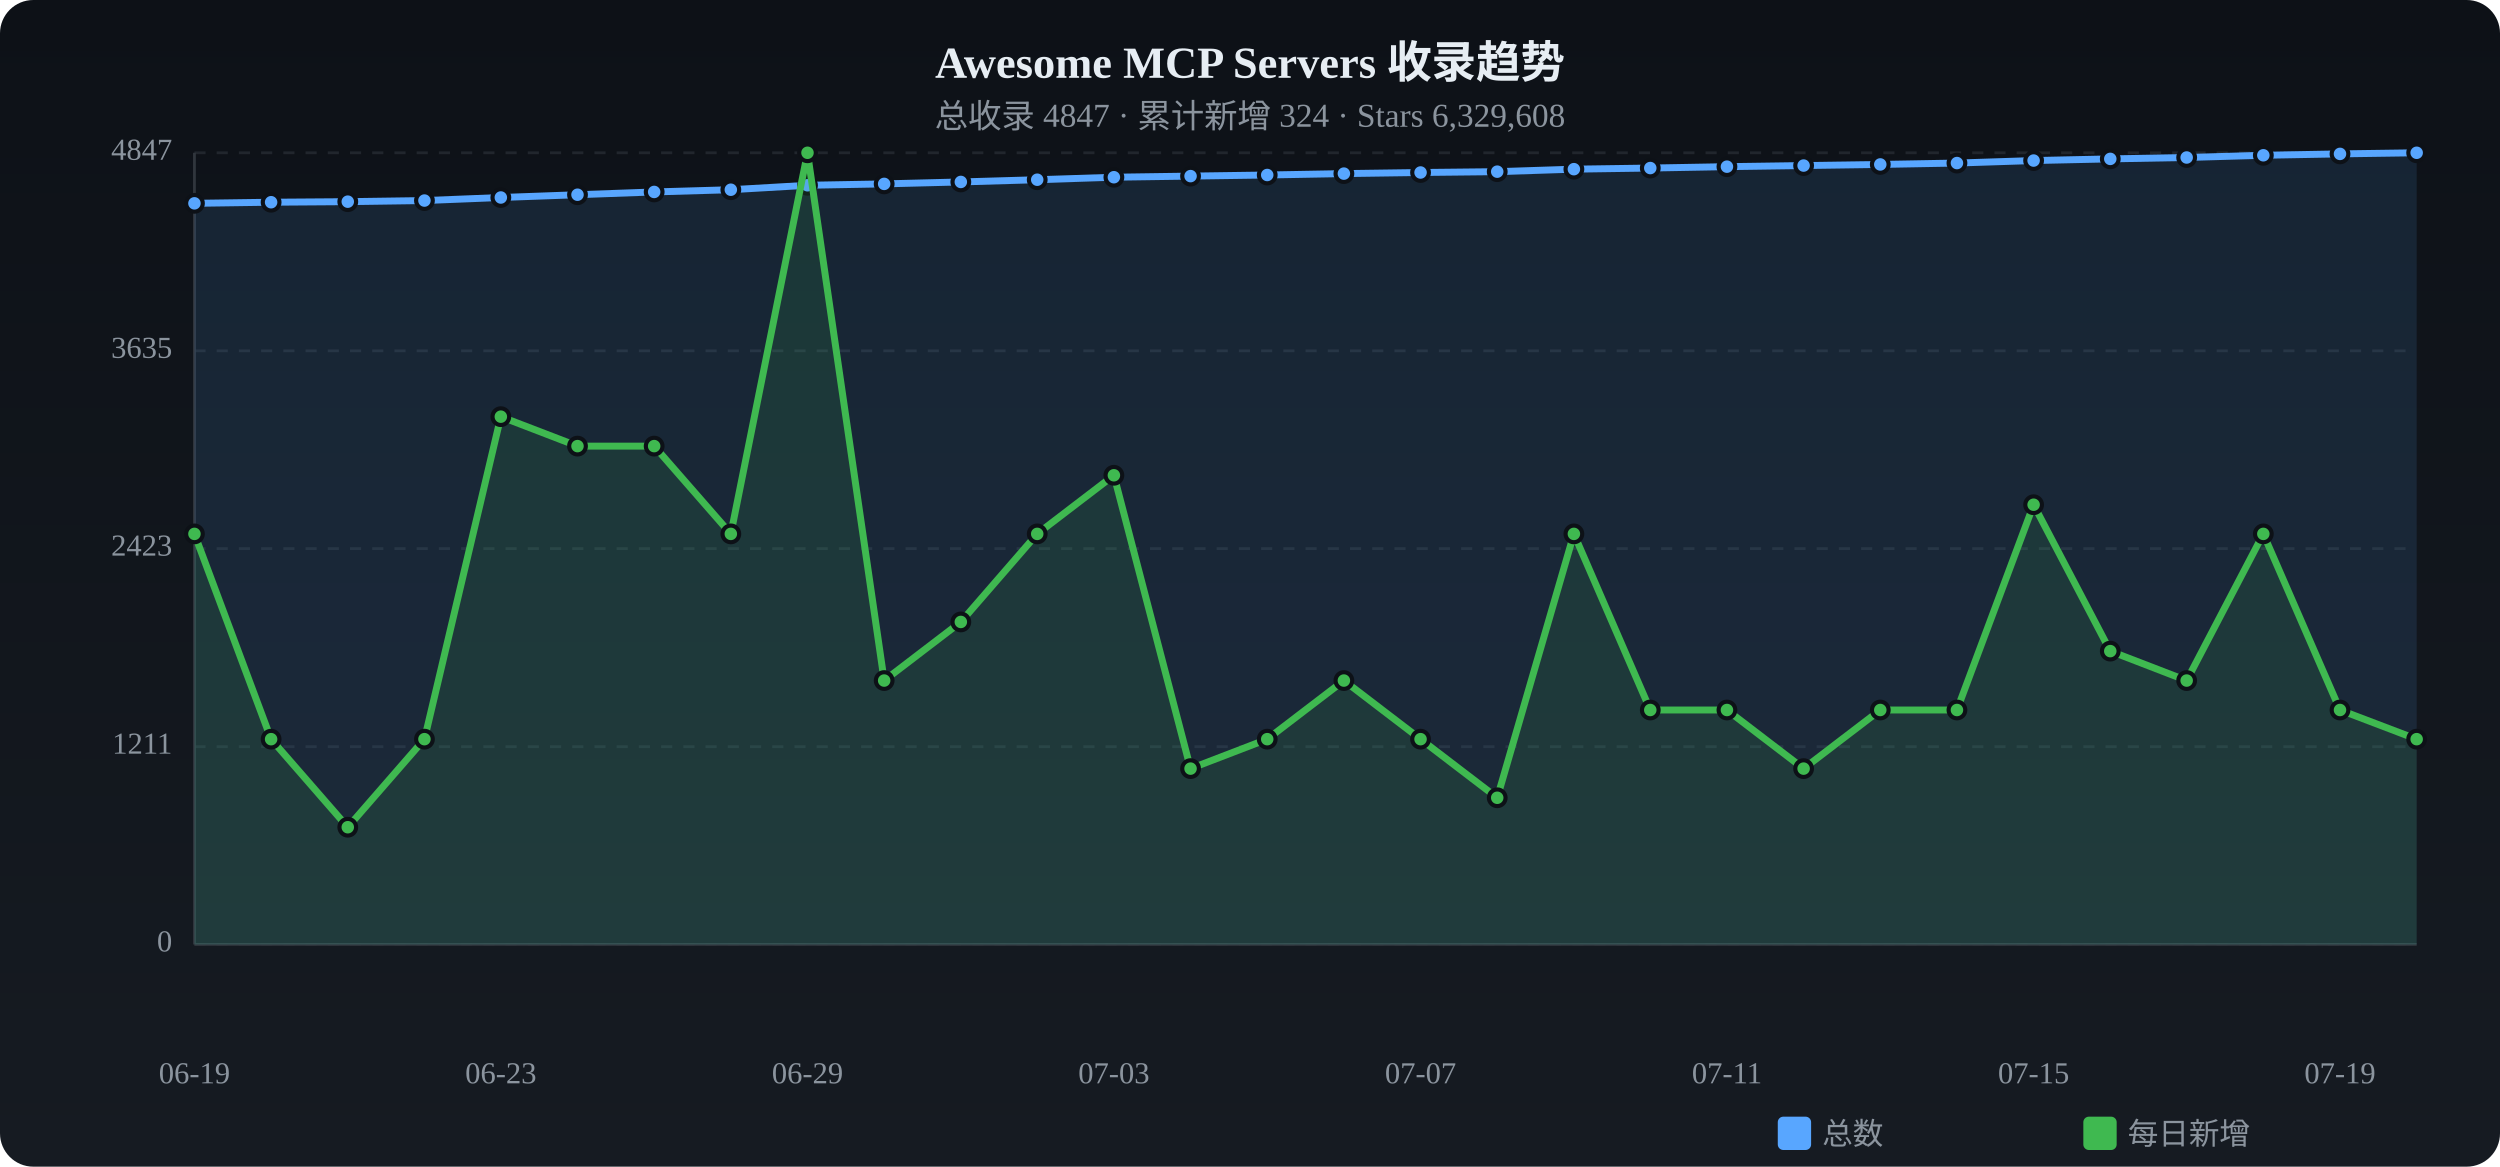
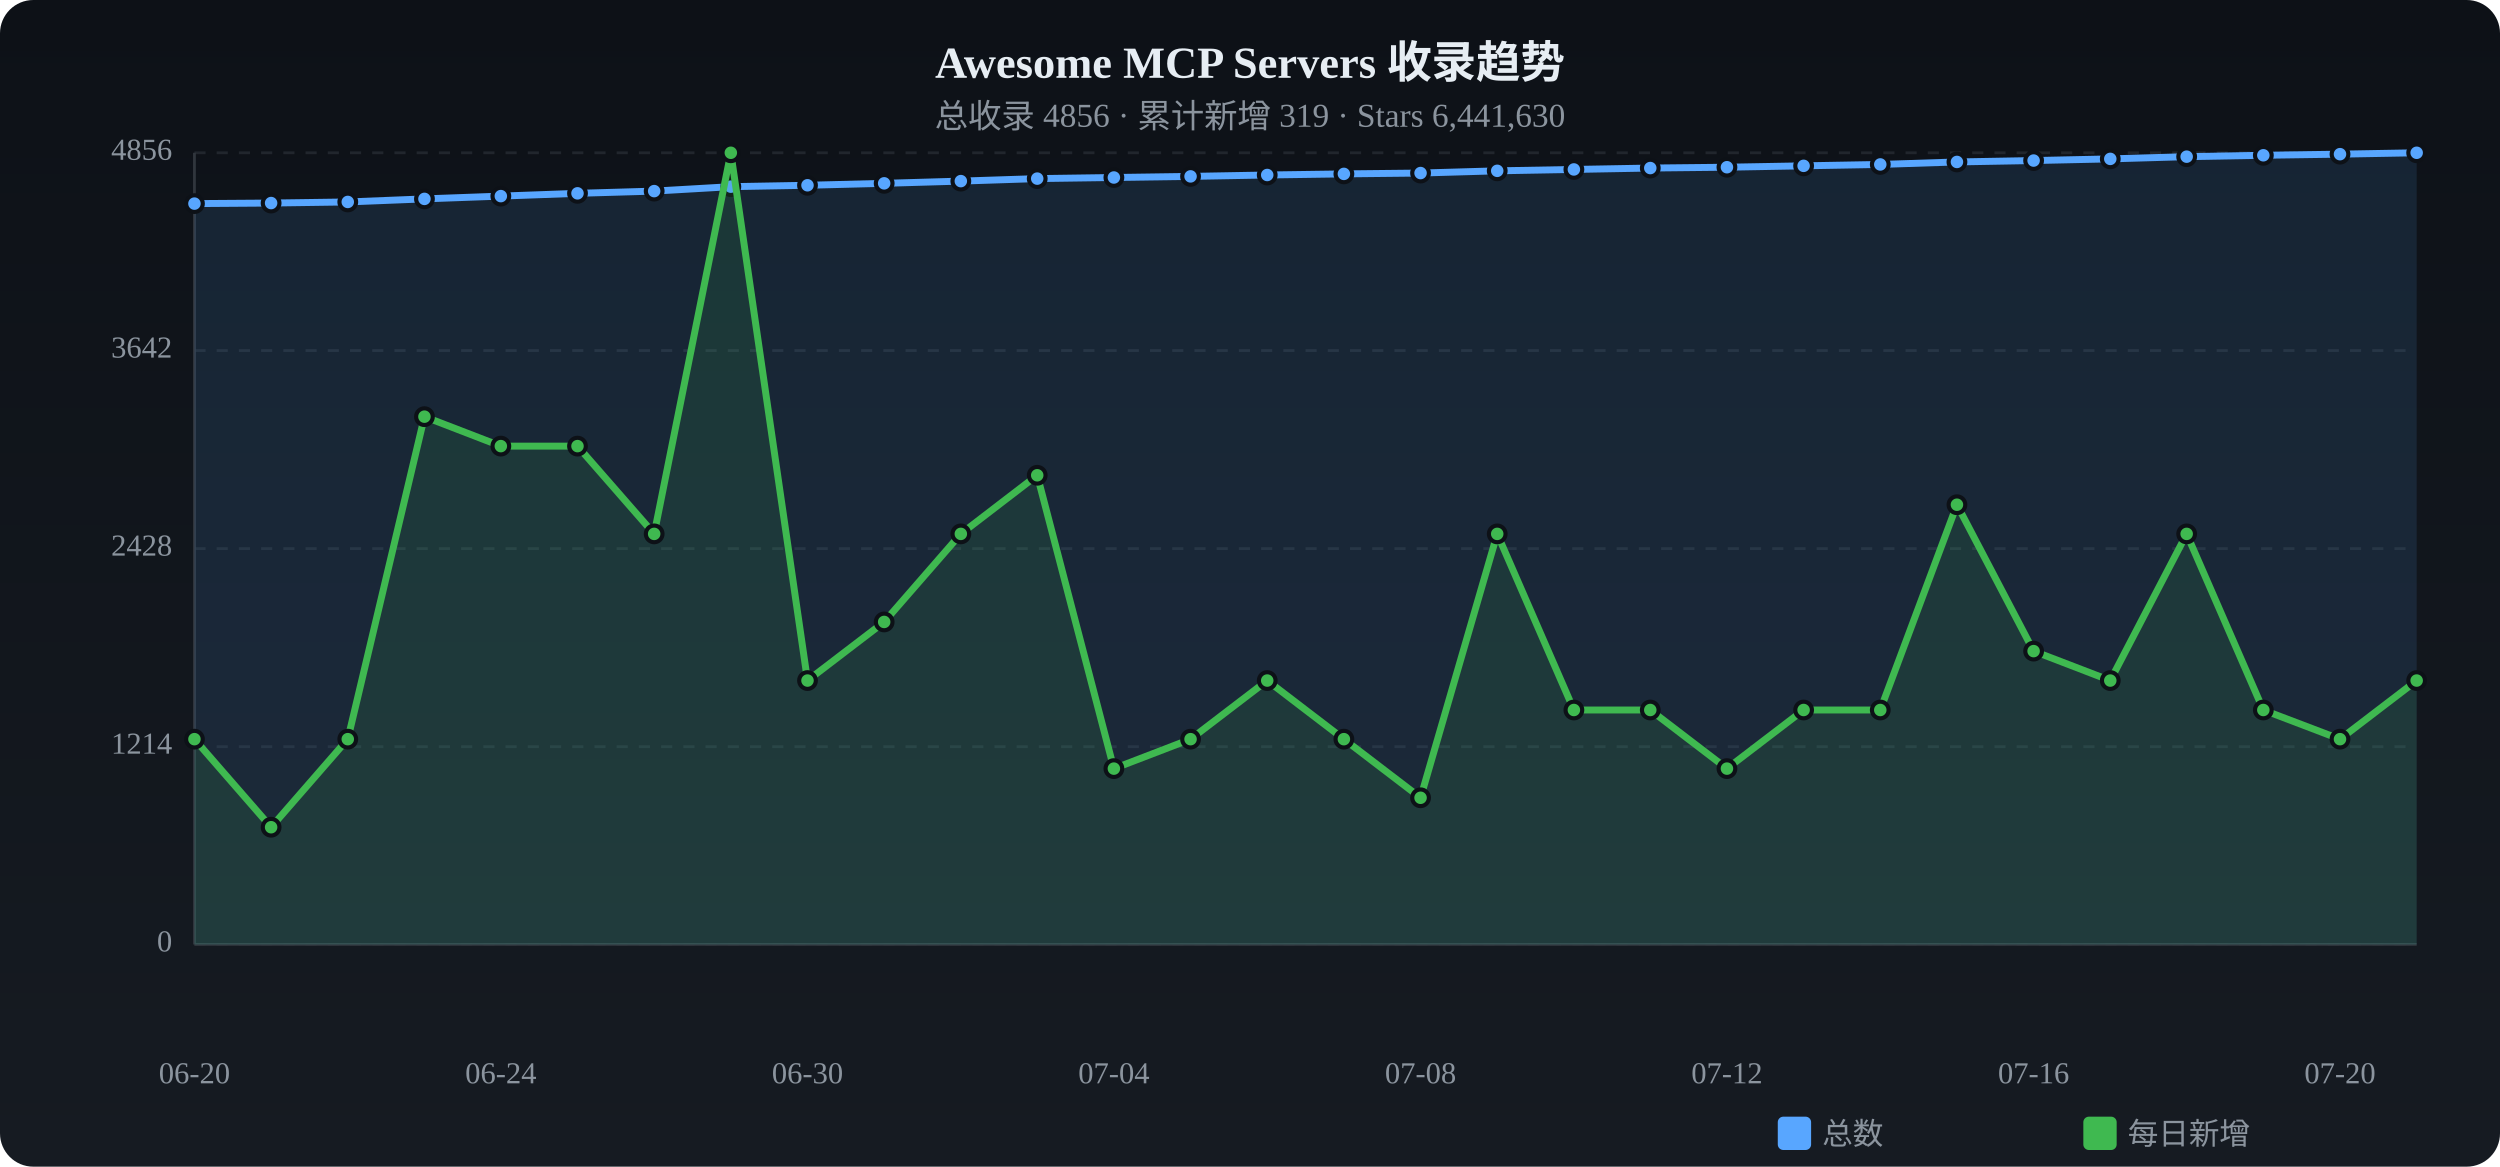
<svg xmlns="http://www.w3.org/2000/svg" viewBox="0 0 900 420" width="900" height="420">
  <defs>
    <linearGradient id="tbg" x1="0%" y1="0%" x2="0%" y2="100%">
      <stop offset="0%" stop-color="#0d1117" />
      <stop offset="100%" stop-color="#161b22" />
    </linearGradient>
  </defs>
  <rect width="900" height="420" rx="12" fill="url(#tbg)" />
  <text x="450.0" y="28" text-anchor="middle" fill="#e6edf3" font-size="16" font-weight="bold">Awesome MCP Servers 收录趋势</text>
-   <text x="450.0" y="46" text-anchor="middle" fill="#8b949e" font-size="12">总收录 4847 · 累计新增 324 · Stars 6,329,608</text>
+   <text x="450.0" y="46" text-anchor="middle" fill="#8b949e" font-size="12">总收录 4856 · 累计新增 319 · Stars 6,441,630</text>
  <text x="62" y="340.0" text-anchor="end" fill="#8b949e" font-size="11" dominant-baseline="middle">0</text>
  <line x1="70" y1="340.0" x2="870" y2="340.0" stroke="#21262d" stroke-dasharray="4 4" />
-   <text x="62" y="268.8" text-anchor="end" fill="#8b949e" font-size="11" dominant-baseline="middle">1211</text>
+   <text x="62" y="268.8" text-anchor="end" fill="#8b949e" font-size="11" dominant-baseline="middle">1214</text>
  <line x1="70" y1="268.8" x2="870" y2="268.8" stroke="#21262d" stroke-dasharray="4 4" />
-   <text x="62" y="197.5" text-anchor="end" fill="#8b949e" font-size="11" dominant-baseline="middle">2423</text>
+   <text x="62" y="197.5" text-anchor="end" fill="#8b949e" font-size="11" dominant-baseline="middle">2428</text>
  <line x1="70" y1="197.5" x2="870" y2="197.5" stroke="#21262d" stroke-dasharray="4 4" />
-   <text x="62" y="126.3" text-anchor="end" fill="#8b949e" font-size="11" dominant-baseline="middle">3635</text>
-   <line x1="70" y1="126.3" x2="870" y2="126.3" stroke="#21262d" stroke-dasharray="4 4" />
-   <text x="62" y="55.0" text-anchor="end" fill="#8b949e" font-size="11" dominant-baseline="middle">4847</text>
+   <text x="62" y="126.2" text-anchor="end" fill="#8b949e" font-size="11" dominant-baseline="middle">3642</text>
+   <line x1="70" y1="126.2" x2="870" y2="126.2" stroke="#21262d" stroke-dasharray="4 4" />
+   <text x="62" y="55.0" text-anchor="end" fill="#8b949e" font-size="11" dominant-baseline="middle">4856</text>
  <line x1="70" y1="55.0" x2="870" y2="55.0" stroke="#21262d" stroke-dasharray="4 4" />
  <line x1="70" y1="55" x2="70" y2="340" stroke="#30363d" />
  <line x1="70" y1="340" x2="870" y2="340" stroke="#30363d" />
-   <path d="M70.0,73.2 L97.6,72.8 L125.2,72.6 L152.8,72.2 L180.3,71.1 L207.9,70.1 L235.5,69.1 L263.1,68.3 L290.7,66.7 L318.3,66.2 L345.9,65.5 L373.4,64.7 L401.0,63.8 L428.6,63.4 L456.2,63.0 L483.8,62.5 L511.4,62.1 L539.0,61.8 L566.6,60.9 L594.1,60.5 L621.7,60.0 L649.3,59.6 L676.9,59.2 L704.5,58.7 L732.1,57.8 L759.7,57.2 L787.2,56.7 L814.8,55.9 L842.4,55.4 L870.0,55.0 L870.0,340 L70.0,340 Z" fill="#58a6ff" opacity="0.12" />
-   <polyline points="70.0,73.2 97.6,72.8 125.2,72.6 152.8,72.2 180.3,71.1 207.9,70.1 235.5,69.1 263.1,68.3 290.7,66.7 318.3,66.2 345.9,65.5 373.4,64.7 401.0,63.8 428.6,63.4 456.2,63.0 483.8,62.5 511.4,62.1 539.0,61.8 566.6,60.9 594.1,60.5 621.7,60.0 649.3,59.6 676.9,59.2 704.5,58.7 732.1,57.8 759.7,57.2 787.2,56.7 814.8,55.9 842.4,55.4 870.0,55.0" fill="none" stroke="#58a6ff" stroke-width="2.5" stroke-linecap="round" stroke-linejoin="round" />
-   <circle cx="70.0" cy="73.2" r="3" fill="#58a6ff" stroke="#0d1117" stroke-width="1.5" />
-   <circle cx="97.6" cy="72.8" r="3" fill="#58a6ff" stroke="#0d1117" stroke-width="1.5" />
-   <circle cx="125.2" cy="72.6" r="3" fill="#58a6ff" stroke="#0d1117" stroke-width="1.5" />
-   <circle cx="152.8" cy="72.2" r="3" fill="#58a6ff" stroke="#0d1117" stroke-width="1.5" />
-   <circle cx="180.3" cy="71.1" r="3" fill="#58a6ff" stroke="#0d1117" stroke-width="1.5" />
-   <circle cx="207.9" cy="70.1" r="3" fill="#58a6ff" stroke="#0d1117" stroke-width="1.5" />
-   <circle cx="235.5" cy="69.1" r="3" fill="#58a6ff" stroke="#0d1117" stroke-width="1.5" />
-   <circle cx="263.1" cy="68.3" r="3" fill="#58a6ff" stroke="#0d1117" stroke-width="1.5" />
+   <path d="M70.0,73.3 L97.6,73.1 L125.2,72.7 L152.8,71.6 L180.3,70.6 L207.9,69.6 L235.5,68.8 L263.1,67.2 L290.7,66.7 L318.3,66.0 L345.9,65.2 L373.4,64.3 L401.0,63.9 L428.6,63.5 L456.2,63.0 L483.8,62.6 L511.4,62.3 L539.0,61.5 L566.6,61.0 L594.1,60.5 L621.7,60.2 L649.3,59.7 L676.9,59.2 L704.5,58.3 L732.1,57.8 L759.7,57.2 L787.2,56.4 L814.8,55.9 L842.4,55.5 L870.0,55.0 L870.0,340 L70.0,340 Z" fill="#58a6ff" opacity="0.12" />
+   <polyline points="70.0,73.3 97.6,73.1 125.2,72.7 152.8,71.6 180.3,70.6 207.9,69.6 235.5,68.8 263.1,67.2 290.7,66.7 318.3,66.0 345.9,65.2 373.4,64.3 401.0,63.9 428.6,63.5 456.2,63.0 483.8,62.6 511.4,62.3 539.0,61.5 566.6,61.0 594.1,60.5 621.7,60.2 649.3,59.7 676.9,59.2 704.5,58.3 732.1,57.8 759.7,57.2 787.2,56.4 814.8,55.9 842.4,55.5 870.0,55.0" fill="none" stroke="#58a6ff" stroke-width="2.5" stroke-linecap="round" stroke-linejoin="round" />
+   <circle cx="70.0" cy="73.3" r="3" fill="#58a6ff" stroke="#0d1117" stroke-width="1.5" />
+   <circle cx="97.6" cy="73.1" r="3" fill="#58a6ff" stroke="#0d1117" stroke-width="1.5" />
+   <circle cx="125.2" cy="72.7" r="3" fill="#58a6ff" stroke="#0d1117" stroke-width="1.5" />
+   <circle cx="152.8" cy="71.6" r="3" fill="#58a6ff" stroke="#0d1117" stroke-width="1.5" />
+   <circle cx="180.3" cy="70.6" r="3" fill="#58a6ff" stroke="#0d1117" stroke-width="1.5" />
+   <circle cx="207.9" cy="69.6" r="3" fill="#58a6ff" stroke="#0d1117" stroke-width="1.5" />
+   <circle cx="235.5" cy="68.8" r="3" fill="#58a6ff" stroke="#0d1117" stroke-width="1.5" />
+   <circle cx="263.1" cy="67.2" r="3" fill="#58a6ff" stroke="#0d1117" stroke-width="1.5" />
  <circle cx="290.7" cy="66.7" r="3" fill="#58a6ff" stroke="#0d1117" stroke-width="1.5" />
-   <circle cx="318.3" cy="66.2" r="3" fill="#58a6ff" stroke="#0d1117" stroke-width="1.5" />
-   <circle cx="345.9" cy="65.5" r="3" fill="#58a6ff" stroke="#0d1117" stroke-width="1.5" />
-   <circle cx="373.4" cy="64.7" r="3" fill="#58a6ff" stroke="#0d1117" stroke-width="1.5" />
-   <circle cx="401.0" cy="63.8" r="3" fill="#58a6ff" stroke="#0d1117" stroke-width="1.5" />
-   <circle cx="428.6" cy="63.4" r="3" fill="#58a6ff" stroke="#0d1117" stroke-width="1.5" />
+   <circle cx="318.3" cy="66.0" r="3" fill="#58a6ff" stroke="#0d1117" stroke-width="1.5" />
+   <circle cx="345.9" cy="65.2" r="3" fill="#58a6ff" stroke="#0d1117" stroke-width="1.5" />
+   <circle cx="373.4" cy="64.3" r="3" fill="#58a6ff" stroke="#0d1117" stroke-width="1.5" />
+   <circle cx="401.0" cy="63.9" r="3" fill="#58a6ff" stroke="#0d1117" stroke-width="1.5" />
+   <circle cx="428.6" cy="63.5" r="3" fill="#58a6ff" stroke="#0d1117" stroke-width="1.5" />
  <circle cx="456.2" cy="63.0" r="3" fill="#58a6ff" stroke="#0d1117" stroke-width="1.5" />
-   <circle cx="483.8" cy="62.5" r="3" fill="#58a6ff" stroke="#0d1117" stroke-width="1.5" />
-   <circle cx="511.4" cy="62.1" r="3" fill="#58a6ff" stroke="#0d1117" stroke-width="1.5" />
-   <circle cx="539.0" cy="61.8" r="3" fill="#58a6ff" stroke="#0d1117" stroke-width="1.5" />
-   <circle cx="566.6" cy="60.9" r="3" fill="#58a6ff" stroke="#0d1117" stroke-width="1.5" />
+   <circle cx="483.8" cy="62.6" r="3" fill="#58a6ff" stroke="#0d1117" stroke-width="1.5" />
+   <circle cx="511.4" cy="62.3" r="3" fill="#58a6ff" stroke="#0d1117" stroke-width="1.5" />
+   <circle cx="539.0" cy="61.5" r="3" fill="#58a6ff" stroke="#0d1117" stroke-width="1.5" />
+   <circle cx="566.6" cy="61.0" r="3" fill="#58a6ff" stroke="#0d1117" stroke-width="1.5" />
  <circle cx="594.1" cy="60.5" r="3" fill="#58a6ff" stroke="#0d1117" stroke-width="1.5" />
-   <circle cx="621.7" cy="60.0" r="3" fill="#58a6ff" stroke="#0d1117" stroke-width="1.5" />
-   <circle cx="649.3" cy="59.6" r="3" fill="#58a6ff" stroke="#0d1117" stroke-width="1.5" />
+   <circle cx="621.7" cy="60.2" r="3" fill="#58a6ff" stroke="#0d1117" stroke-width="1.5" />
+   <circle cx="649.3" cy="59.7" r="3" fill="#58a6ff" stroke="#0d1117" stroke-width="1.5" />
  <circle cx="676.9" cy="59.2" r="3" fill="#58a6ff" stroke="#0d1117" stroke-width="1.5" />
-   <circle cx="704.5" cy="58.7" r="3" fill="#58a6ff" stroke="#0d1117" stroke-width="1.5" />
+   <circle cx="704.5" cy="58.3" r="3" fill="#58a6ff" stroke="#0d1117" stroke-width="1.5" />
  <circle cx="732.1" cy="57.8" r="3" fill="#58a6ff" stroke="#0d1117" stroke-width="1.5" />
  <circle cx="759.7" cy="57.2" r="3" fill="#58a6ff" stroke="#0d1117" stroke-width="1.5" />
-   <circle cx="787.2" cy="56.7" r="3" fill="#58a6ff" stroke="#0d1117" stroke-width="1.5" />
+   <circle cx="787.2" cy="56.4" r="3" fill="#58a6ff" stroke="#0d1117" stroke-width="1.5" />
  <circle cx="814.8" cy="55.9" r="3" fill="#58a6ff" stroke="#0d1117" stroke-width="1.5" />
-   <circle cx="842.4" cy="55.4" r="3" fill="#58a6ff" stroke="#0d1117" stroke-width="1.5" />
+   <circle cx="842.4" cy="55.5" r="3" fill="#58a6ff" stroke="#0d1117" stroke-width="1.5" />
  <circle cx="870.0" cy="55.0" r="3" fill="#58a6ff" stroke="#0d1117" stroke-width="1.5" />
-   <path d="M70.0,192.2 L97.6,266.1 L125.2,297.8 L152.8,266.1 L180.3,150.0 L207.9,160.6 L235.5,160.6 L263.1,192.2 L290.7,55.0 L318.3,245.0 L345.9,223.9 L373.4,192.2 L401.0,171.1 L428.6,276.7 L456.2,266.1 L483.8,245.0 L511.4,266.1 L539.0,287.2 L566.6,192.2 L594.1,255.6 L621.7,255.6 L649.3,276.7 L676.9,255.6 L704.5,255.6 L732.1,181.7 L759.7,234.4 L787.2,245.0 L814.8,192.2 L842.4,255.6 L870.0,266.1 L870.0,340 L70.0,340 Z" fill="#3fb950" opacity="0.12" />
-   <polyline points="70.0,192.2 97.6,266.1 125.2,297.8 152.8,266.1 180.3,150.0 207.9,160.6 235.5,160.6 263.1,192.2 290.7,55.0 318.3,245.0 345.9,223.9 373.4,192.2 401.0,171.1 428.6,276.7 456.2,266.1 483.8,245.0 511.4,266.1 539.0,287.2 566.6,192.2 594.1,255.6 621.7,255.6 649.3,276.7 676.9,255.6 704.5,255.6 732.1,181.7 759.7,234.4 787.2,245.0 814.8,192.2 842.4,255.6 870.0,266.1" fill="none" stroke="#3fb950" stroke-width="2.5" stroke-linecap="round" stroke-linejoin="round" />
-   <circle cx="70.0" cy="192.2" r="3" fill="#3fb950" stroke="#0d1117" stroke-width="1.5" />
-   <circle cx="97.6" cy="266.1" r="3" fill="#3fb950" stroke="#0d1117" stroke-width="1.5" />
-   <circle cx="125.2" cy="297.8" r="3" fill="#3fb950" stroke="#0d1117" stroke-width="1.5" />
-   <circle cx="152.8" cy="266.1" r="3" fill="#3fb950" stroke="#0d1117" stroke-width="1.5" />
-   <circle cx="180.3" cy="150.0" r="3" fill="#3fb950" stroke="#0d1117" stroke-width="1.5" />
+   <path d="M70.0,266.1 L97.6,297.8 L125.2,266.1 L152.8,150.0 L180.3,160.6 L207.9,160.6 L235.5,192.2 L263.1,55.0 L290.7,245.0 L318.3,223.9 L345.9,192.2 L373.4,171.1 L401.0,276.7 L428.6,266.1 L456.2,245.0 L483.8,266.1 L511.4,287.2 L539.0,192.2 L566.6,255.6 L594.1,255.6 L621.7,276.7 L649.3,255.6 L676.9,255.6 L704.5,181.7 L732.1,234.4 L759.7,245.0 L787.2,192.2 L814.8,255.6 L842.4,266.1 L870.0,245.0 L870.0,340 L70.0,340 Z" fill="#3fb950" opacity="0.12" />
+   <polyline points="70.0,266.1 97.6,297.8 125.2,266.1 152.8,150.0 180.3,160.6 207.9,160.6 235.5,192.2 263.1,55.0 290.7,245.0 318.3,223.9 345.9,192.2 373.4,171.1 401.0,276.7 428.6,266.1 456.2,245.0 483.8,266.1 511.4,287.2 539.0,192.2 566.6,255.6 594.1,255.6 621.7,276.7 649.3,255.6 676.9,255.6 704.5,181.7 732.1,234.4 759.7,245.0 787.2,192.2 814.8,255.6 842.4,266.1 870.0,245.0" fill="none" stroke="#3fb950" stroke-width="2.5" stroke-linecap="round" stroke-linejoin="round" />
+   <circle cx="70.0" cy="266.1" r="3" fill="#3fb950" stroke="#0d1117" stroke-width="1.5" />
+   <circle cx="97.6" cy="297.8" r="3" fill="#3fb950" stroke="#0d1117" stroke-width="1.5" />
+   <circle cx="125.2" cy="266.1" r="3" fill="#3fb950" stroke="#0d1117" stroke-width="1.5" />
+   <circle cx="152.8" cy="150.0" r="3" fill="#3fb950" stroke="#0d1117" stroke-width="1.5" />
+   <circle cx="180.3" cy="160.6" r="3" fill="#3fb950" stroke="#0d1117" stroke-width="1.5" />
  <circle cx="207.9" cy="160.6" r="3" fill="#3fb950" stroke="#0d1117" stroke-width="1.5" />
-   <circle cx="235.5" cy="160.6" r="3" fill="#3fb950" stroke="#0d1117" stroke-width="1.5" />
-   <circle cx="263.1" cy="192.2" r="3" fill="#3fb950" stroke="#0d1117" stroke-width="1.5" />
-   <circle cx="290.7" cy="55.0" r="3" fill="#3fb950" stroke="#0d1117" stroke-width="1.5" />
-   <circle cx="318.3" cy="245.0" r="3" fill="#3fb950" stroke="#0d1117" stroke-width="1.5" />
-   <circle cx="345.9" cy="223.9" r="3" fill="#3fb950" stroke="#0d1117" stroke-width="1.5" />
-   <circle cx="373.4" cy="192.2" r="3" fill="#3fb950" stroke="#0d1117" stroke-width="1.5" />
-   <circle cx="401.0" cy="171.1" r="3" fill="#3fb950" stroke="#0d1117" stroke-width="1.5" />
-   <circle cx="428.6" cy="276.7" r="3" fill="#3fb950" stroke="#0d1117" stroke-width="1.5" />
-   <circle cx="456.2" cy="266.1" r="3" fill="#3fb950" stroke="#0d1117" stroke-width="1.5" />
-   <circle cx="483.8" cy="245.0" r="3" fill="#3fb950" stroke="#0d1117" stroke-width="1.5" />
-   <circle cx="511.4" cy="266.1" r="3" fill="#3fb950" stroke="#0d1117" stroke-width="1.5" />
-   <circle cx="539.0" cy="287.2" r="3" fill="#3fb950" stroke="#0d1117" stroke-width="1.5" />
-   <circle cx="566.6" cy="192.2" r="3" fill="#3fb950" stroke="#0d1117" stroke-width="1.5" />
+   <circle cx="235.5" cy="192.2" r="3" fill="#3fb950" stroke="#0d1117" stroke-width="1.5" />
+   <circle cx="263.1" cy="55.0" r="3" fill="#3fb950" stroke="#0d1117" stroke-width="1.5" />
+   <circle cx="290.7" cy="245.0" r="3" fill="#3fb950" stroke="#0d1117" stroke-width="1.5" />
+   <circle cx="318.3" cy="223.9" r="3" fill="#3fb950" stroke="#0d1117" stroke-width="1.5" />
+   <circle cx="345.9" cy="192.2" r="3" fill="#3fb950" stroke="#0d1117" stroke-width="1.5" />
+   <circle cx="373.4" cy="171.1" r="3" fill="#3fb950" stroke="#0d1117" stroke-width="1.5" />
+   <circle cx="401.0" cy="276.7" r="3" fill="#3fb950" stroke="#0d1117" stroke-width="1.5" />
+   <circle cx="428.6" cy="266.1" r="3" fill="#3fb950" stroke="#0d1117" stroke-width="1.5" />
+   <circle cx="456.2" cy="245.0" r="3" fill="#3fb950" stroke="#0d1117" stroke-width="1.5" />
+   <circle cx="483.8" cy="266.1" r="3" fill="#3fb950" stroke="#0d1117" stroke-width="1.5" />
+   <circle cx="511.4" cy="287.2" r="3" fill="#3fb950" stroke="#0d1117" stroke-width="1.5" />
+   <circle cx="539.0" cy="192.2" r="3" fill="#3fb950" stroke="#0d1117" stroke-width="1.5" />
+   <circle cx="566.6" cy="255.6" r="3" fill="#3fb950" stroke="#0d1117" stroke-width="1.5" />
  <circle cx="594.1" cy="255.6" r="3" fill="#3fb950" stroke="#0d1117" stroke-width="1.5" />
-   <circle cx="621.7" cy="255.6" r="3" fill="#3fb950" stroke="#0d1117" stroke-width="1.5" />
-   <circle cx="649.3" cy="276.7" r="3" fill="#3fb950" stroke="#0d1117" stroke-width="1.5" />
+   <circle cx="621.7" cy="276.7" r="3" fill="#3fb950" stroke="#0d1117" stroke-width="1.5" />
+   <circle cx="649.3" cy="255.6" r="3" fill="#3fb950" stroke="#0d1117" stroke-width="1.5" />
  <circle cx="676.9" cy="255.6" r="3" fill="#3fb950" stroke="#0d1117" stroke-width="1.5" />
-   <circle cx="704.5" cy="255.6" r="3" fill="#3fb950" stroke="#0d1117" stroke-width="1.5" />
-   <circle cx="732.1" cy="181.7" r="3" fill="#3fb950" stroke="#0d1117" stroke-width="1.5" />
-   <circle cx="759.7" cy="234.4" r="3" fill="#3fb950" stroke="#0d1117" stroke-width="1.5" />
-   <circle cx="787.2" cy="245.0" r="3" fill="#3fb950" stroke="#0d1117" stroke-width="1.5" />
-   <circle cx="814.8" cy="192.2" r="3" fill="#3fb950" stroke="#0d1117" stroke-width="1.5" />
-   <circle cx="842.4" cy="255.6" r="3" fill="#3fb950" stroke="#0d1117" stroke-width="1.5" />
-   <circle cx="870.0" cy="266.1" r="3" fill="#3fb950" stroke="#0d1117" stroke-width="1.5" />
-   <text x="70.0" y="390" text-anchor="middle" fill="#8b949e" font-size="11">06-19</text>
-   <text x="180.3" y="390" text-anchor="middle" fill="#8b949e" font-size="11">06-23</text>
-   <text x="290.7" y="390" text-anchor="middle" fill="#8b949e" font-size="11">06-29</text>
-   <text x="401.0" y="390" text-anchor="middle" fill="#8b949e" font-size="11">07-03</text>
-   <text x="511.4" y="390" text-anchor="middle" fill="#8b949e" font-size="11">07-07</text>
-   <text x="621.7" y="390" text-anchor="middle" fill="#8b949e" font-size="11">07-11</text>
-   <text x="732.1" y="390" text-anchor="middle" fill="#8b949e" font-size="11">07-15</text>
-   <text x="842.4" y="390" text-anchor="middle" fill="#8b949e" font-size="11">07-19</text>
+   <circle cx="704.5" cy="181.7" r="3" fill="#3fb950" stroke="#0d1117" stroke-width="1.5" />
+   <circle cx="732.1" cy="234.4" r="3" fill="#3fb950" stroke="#0d1117" stroke-width="1.5" />
+   <circle cx="759.7" cy="245.0" r="3" fill="#3fb950" stroke="#0d1117" stroke-width="1.5" />
+   <circle cx="787.2" cy="192.2" r="3" fill="#3fb950" stroke="#0d1117" stroke-width="1.5" />
+   <circle cx="814.8" cy="255.6" r="3" fill="#3fb950" stroke="#0d1117" stroke-width="1.5" />
+   <circle cx="842.4" cy="266.1" r="3" fill="#3fb950" stroke="#0d1117" stroke-width="1.5" />
+   <circle cx="870.0" cy="245.0" r="3" fill="#3fb950" stroke="#0d1117" stroke-width="1.5" />
+   <text x="70.0" y="390" text-anchor="middle" fill="#8b949e" font-size="11">06-20</text>
+   <text x="180.3" y="390" text-anchor="middle" fill="#8b949e" font-size="11">06-24</text>
+   <text x="290.7" y="390" text-anchor="middle" fill="#8b949e" font-size="11">06-30</text>
+   <text x="401.0" y="390" text-anchor="middle" fill="#8b949e" font-size="11">07-04</text>
+   <text x="511.4" y="390" text-anchor="middle" fill="#8b949e" font-size="11">07-08</text>
+   <text x="621.7" y="390" text-anchor="middle" fill="#8b949e" font-size="11">07-12</text>
+   <text x="732.1" y="390" text-anchor="middle" fill="#8b949e" font-size="11">07-16</text>
+   <text x="842.4" y="390" text-anchor="middle" fill="#8b949e" font-size="11">07-20</text>
  <rect x="640" y="402" width="12" height="12" rx="2" fill="#58a6ff" />
  <text x="656" y="412" fill="#8b949e" font-size="11">总数</text>
  <rect x="750" y="402" width="12" height="12" rx="2" fill="#3fb950" />
  <text x="766" y="412" fill="#8b949e" font-size="11">每日新增</text>
</svg>
